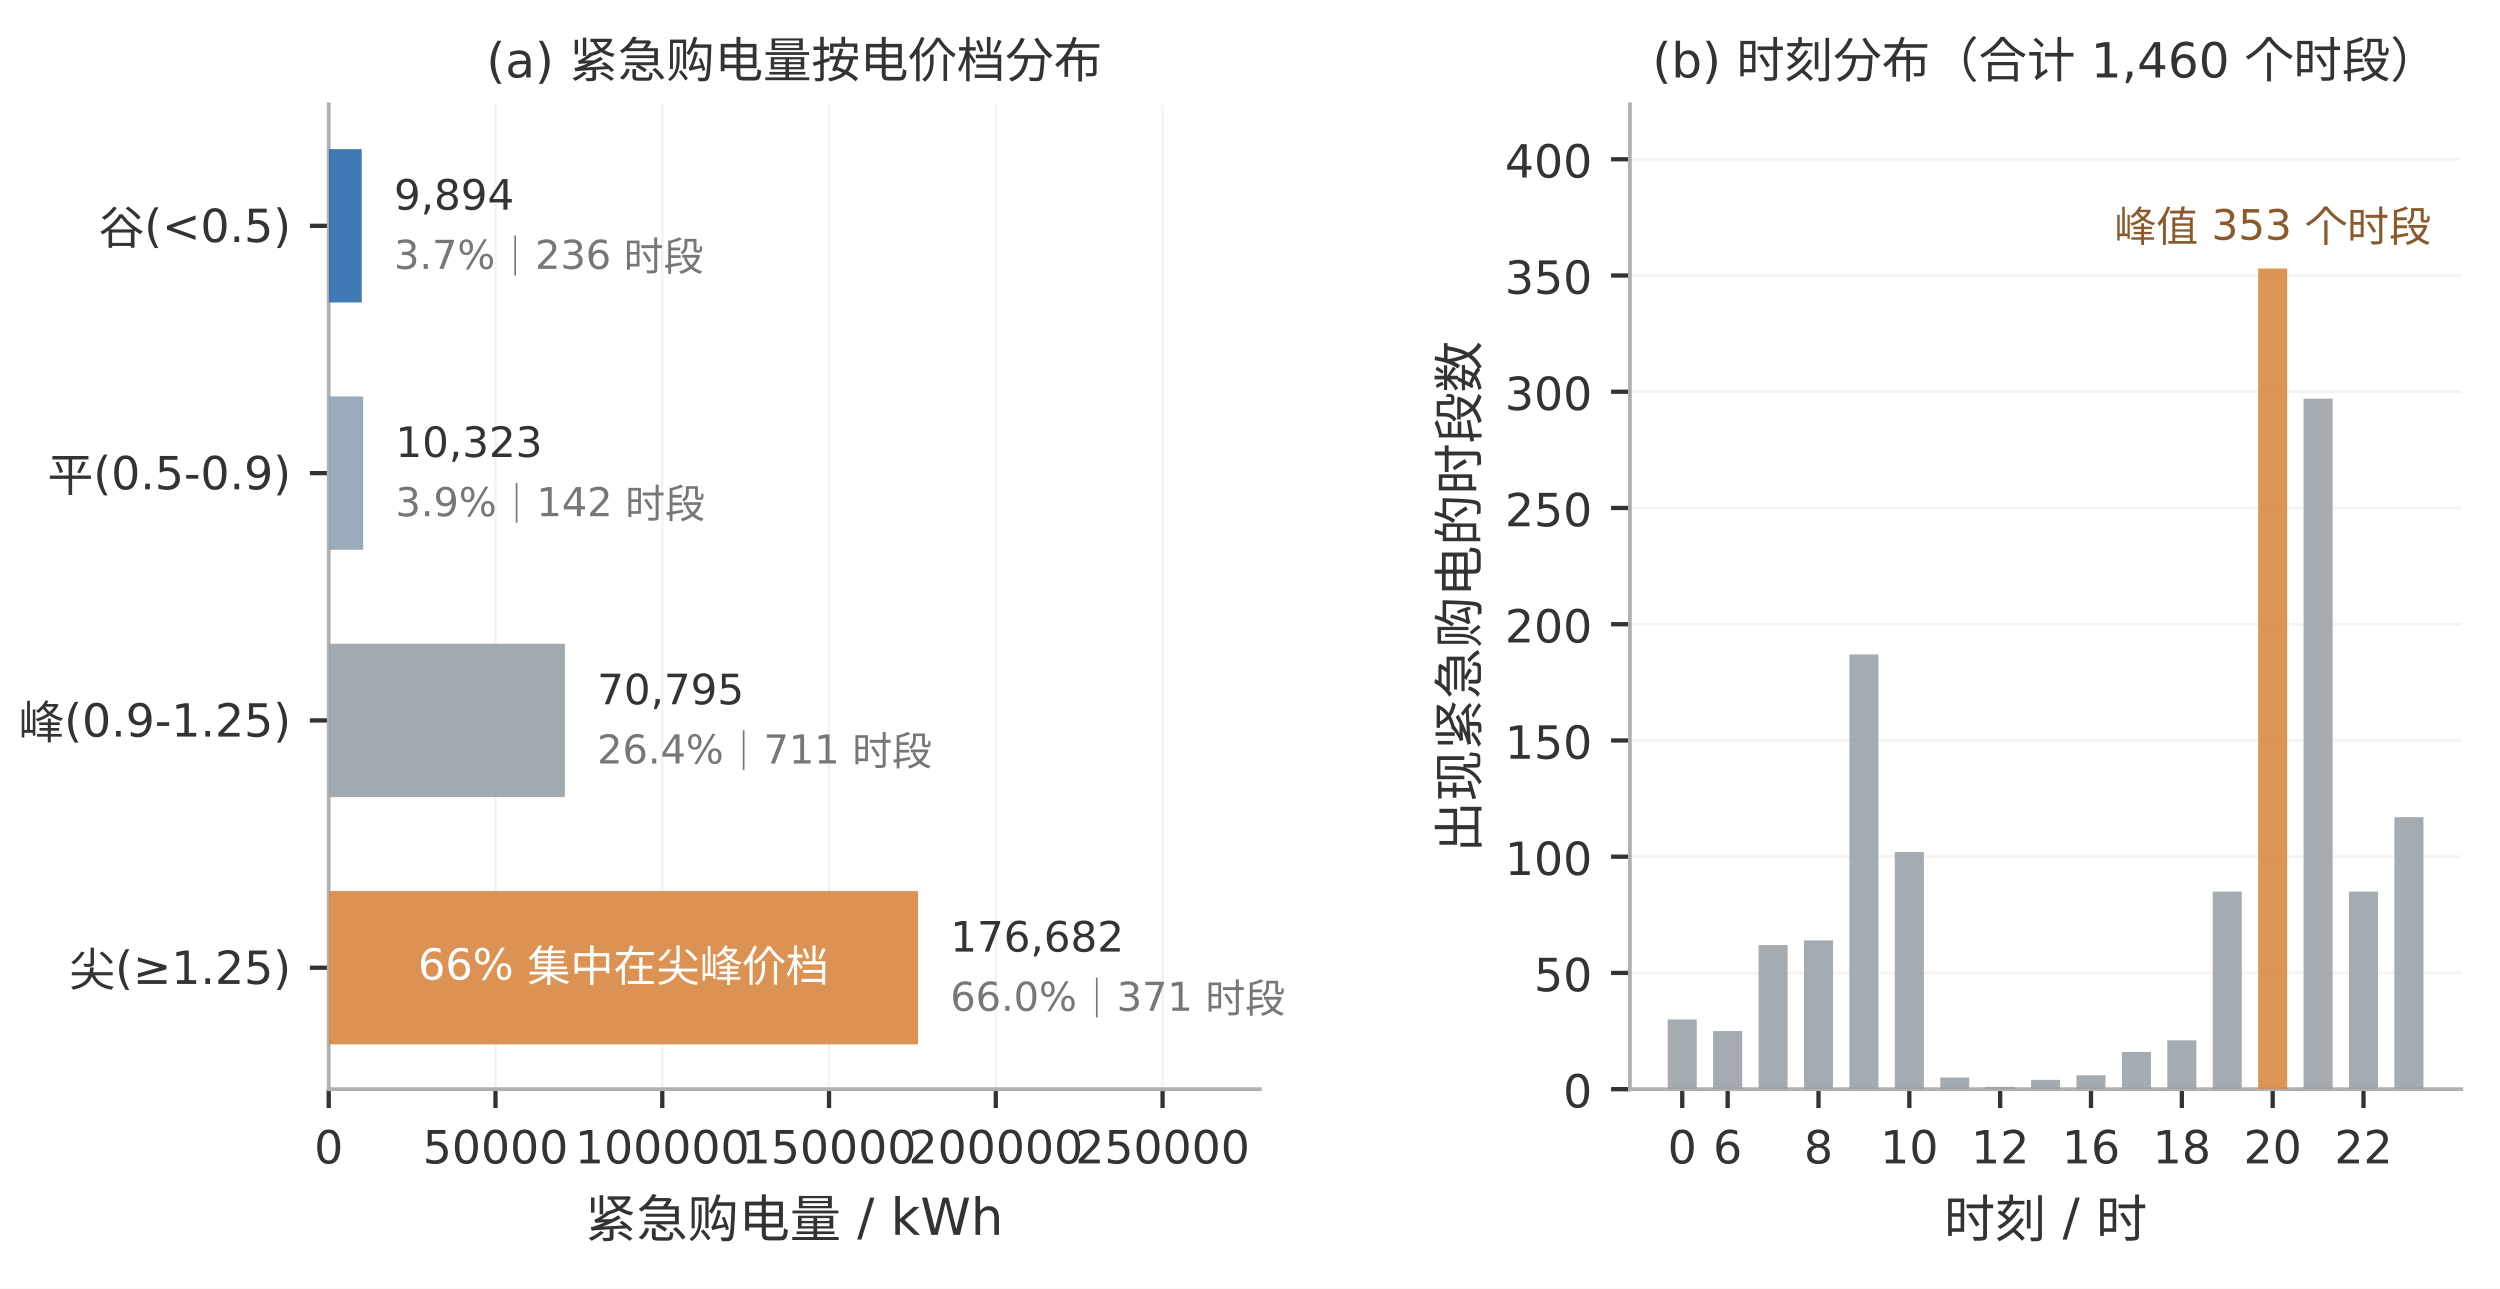
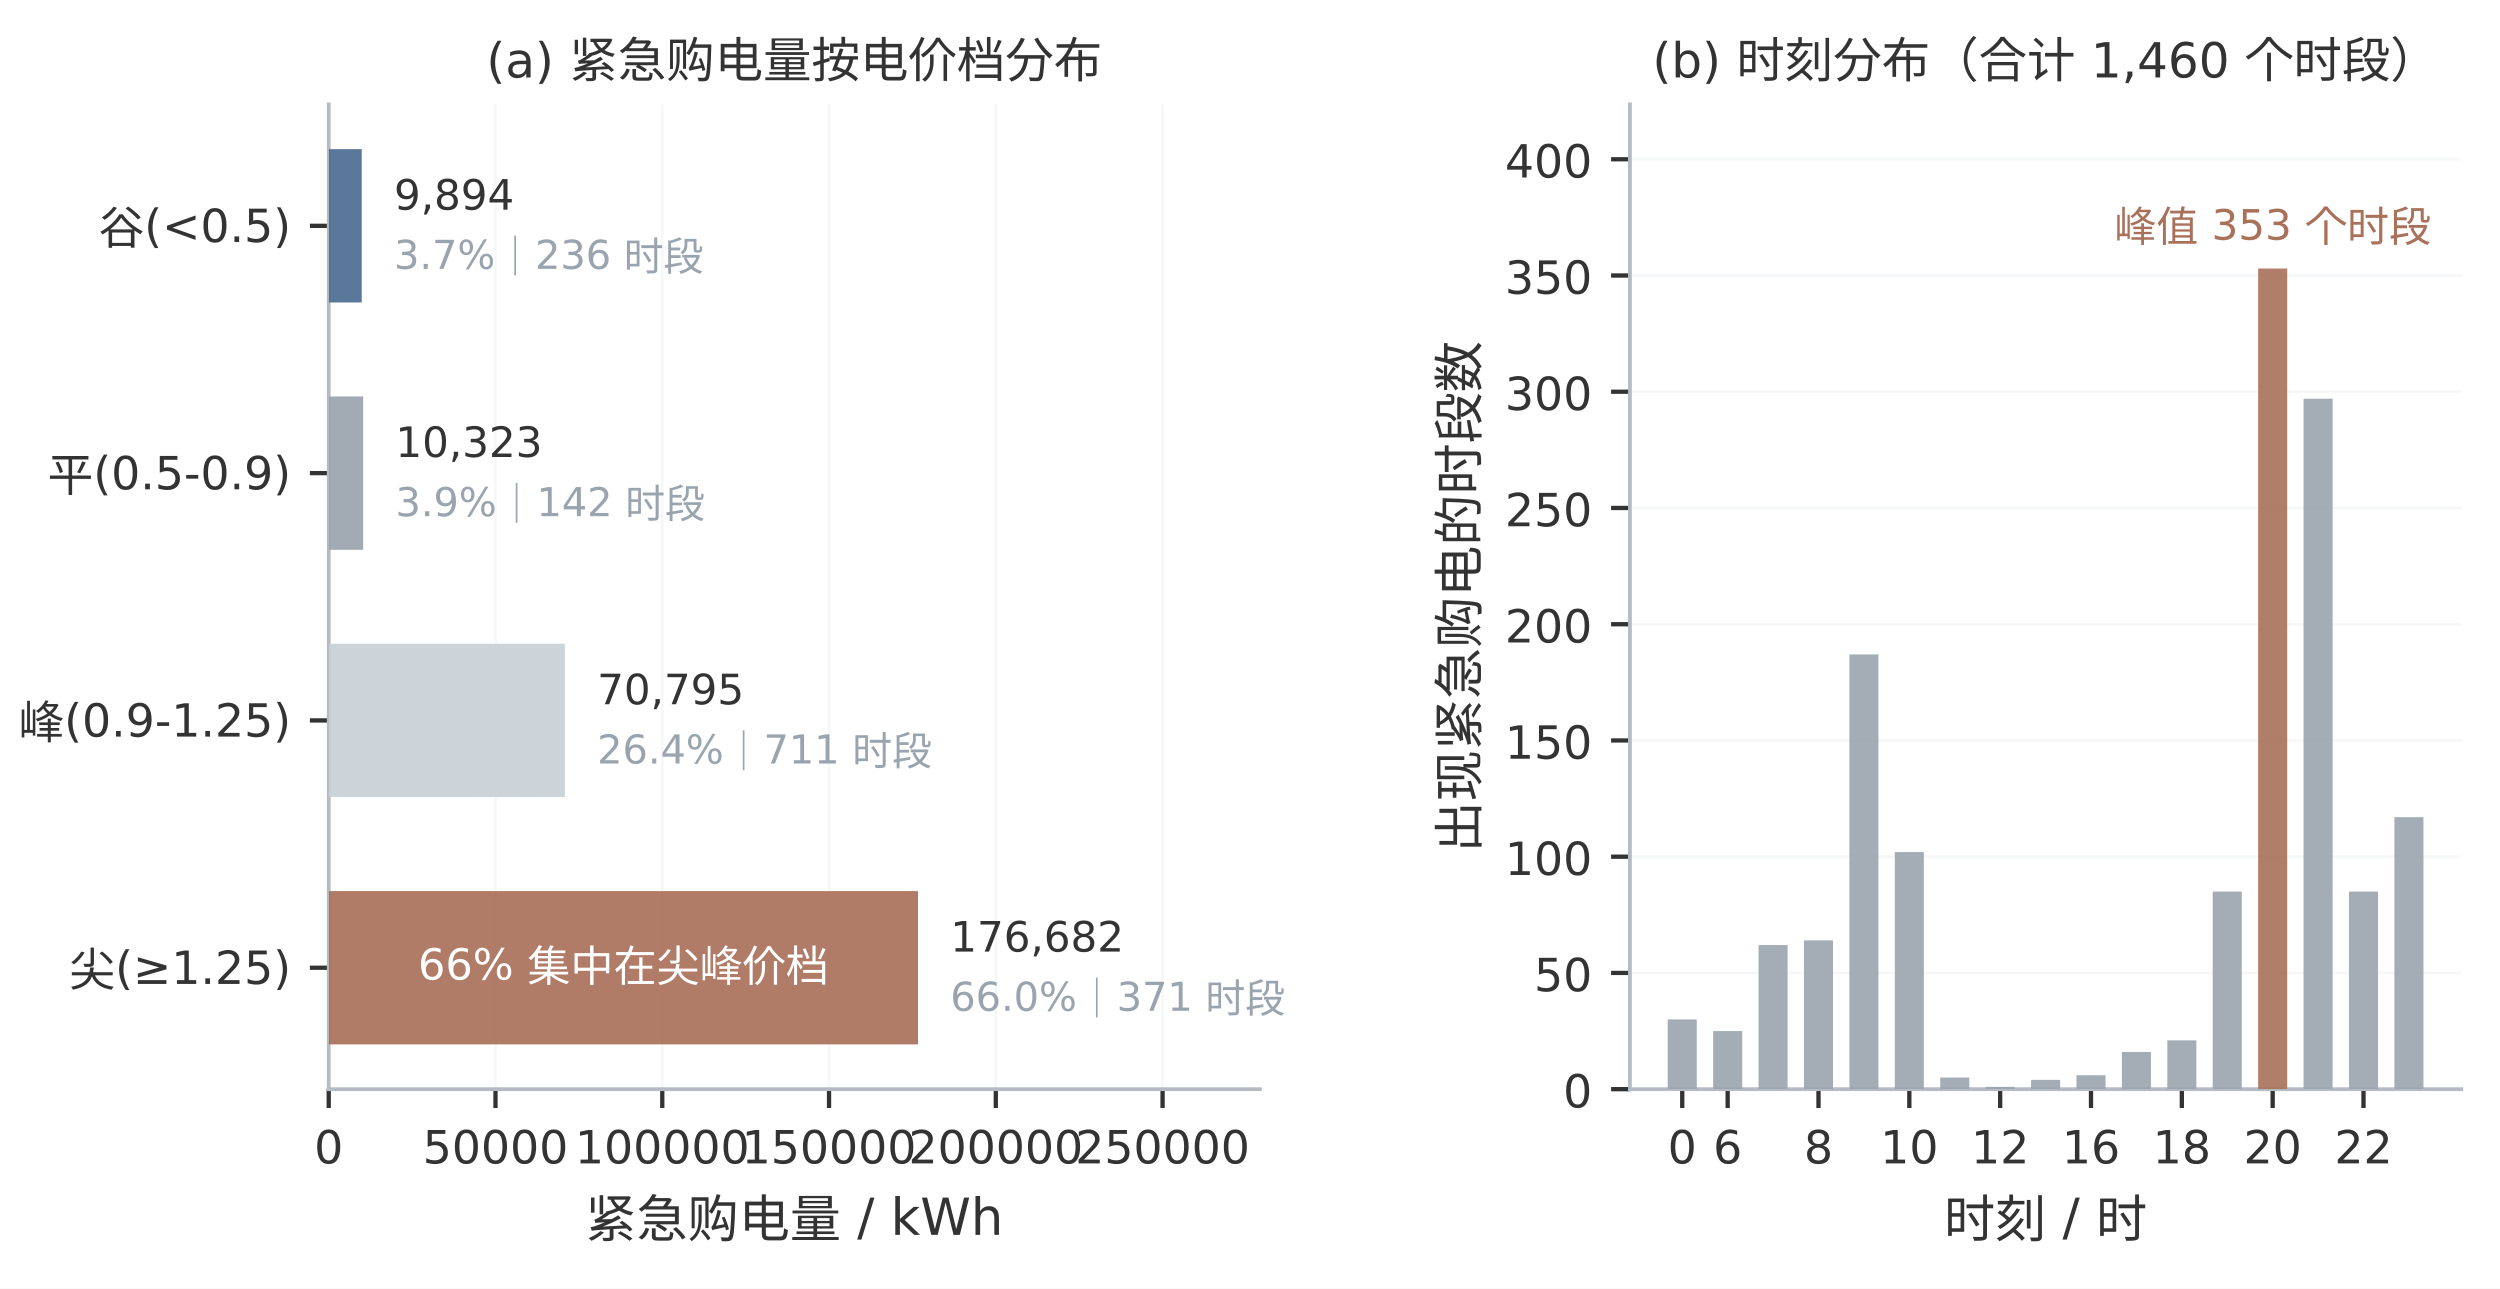
<svg xmlns="http://www.w3.org/2000/svg" xmlns:xlink="http://www.w3.org/1999/xlink" width="464.452pt" height="239.41pt" viewBox="0 0 464.452 239.41" version="1.1">
  <defs>
    <style type="text/css">*{stroke-linejoin: round; stroke-linecap: butt}</style>
  </defs>
  <g id="figure_1">
    <g id="patch_1">
      <path d="M 0 239.41  L 464.452 239.41  L 464.452 0  L 0 0  z " style="fill: #ffffff" />
    </g>
    <g id="axes_1">
      <g id="patch_2">
        <path d="M 61.072 202.346  L 234.05 202.346  L 234.05 19.394  L 61.072 19.394  z " style="fill: #ffffff" />
      </g>
      <g id="matplotlib.axis_1">
        <g id="xtick_1">
          <g id="line2d_1">
-             <path d="M 61.072 202.346  L 61.072 19.394  " clip-path="url(#pcec50c4838)" style="fill: none; stroke: #dddddd; stroke-opacity: 0.35; stroke-width: 0.5; stroke-linecap: square" />
+             <path d="M 61.072 202.346  L 61.072 19.394  " clip-path="url(#pf4b286da2b)" style="fill: none; stroke: #dfe3e7; stroke-opacity: 0.3; stroke-width: 0.5; stroke-linecap: square" />
          </g>
          <g id="line2d_2">
            <defs>
-               <path id="m6866ac6865" d="M 0 0  L 0 3.5  " style="stroke: #333333; stroke-width: 0.8" />
+               <path id="mc4c8a63654" d="M 0 0  L 0 3.5  " style="stroke: #333333; stroke-width: 0.8" />
            </defs>
            <g>
-               <use xlink:href="#m6866ac6865" x="61.072" y="202.346" style="fill: #333333; stroke: #333333; stroke-width: 0.8" />
+               <use xlink:href="#mc4c8a63654" x="61.072" y="202.346" style="fill: #333333; stroke: #333333; stroke-width: 0.8" />
            </g>
          </g>
          <g id="text_1">
            <text style="font-size: 8.5px; font-family: 'Microsoft YaHei', 'DejaVu Sans', sans-serif; text-anchor: middle; fill: #333333" x="61.072" y="216.141" transform="rotate(-0 61.07219 216.1411)">0</text>
          </g>
        </g>
        <g id="xtick_2">
          <g id="line2d_3">
-             <path d="M 92.054 202.346  L 92.054 19.394  " clip-path="url(#pcec50c4838)" style="fill: none; stroke: #dddddd; stroke-opacity: 0.35; stroke-width: 0.5; stroke-linecap: square" />
+             <path d="M 92.054 202.346  L 92.054 19.394  " clip-path="url(#pf4b286da2b)" style="fill: none; stroke: #dfe3e7; stroke-opacity: 0.3; stroke-width: 0.5; stroke-linecap: square" />
          </g>
          <g id="line2d_4">
            <g>
-               <use xlink:href="#m6866ac6865" x="92.054" y="202.346" style="fill: #333333; stroke: #333333; stroke-width: 0.8" />
+               <use xlink:href="#mc4c8a63654" x="92.054" y="202.346" style="fill: #333333; stroke: #333333; stroke-width: 0.8" />
            </g>
          </g>
          <g id="text_2">
            <text style="font-size: 8.5px; font-family: 'Microsoft YaHei', 'DejaVu Sans', sans-serif; text-anchor: middle; fill: #333333" x="92.054" y="216.141" transform="rotate(-0 92.0543 216.1411)">50000</text>
          </g>
        </g>
        <g id="xtick_3">
          <g id="line2d_5">
-             <path d="M 123.036 202.346  L 123.036 19.394  " clip-path="url(#pcec50c4838)" style="fill: none; stroke: #dddddd; stroke-opacity: 0.35; stroke-width: 0.5; stroke-linecap: square" />
+             <path d="M 123.036 202.346  L 123.036 19.394  " clip-path="url(#pf4b286da2b)" style="fill: none; stroke: #dfe3e7; stroke-opacity: 0.3; stroke-width: 0.5; stroke-linecap: square" />
          </g>
          <g id="line2d_6">
            <g>
-               <use xlink:href="#m6866ac6865" x="123.036" y="202.346" style="fill: #333333; stroke: #333333; stroke-width: 0.8" />
+               <use xlink:href="#mc4c8a63654" x="123.036" y="202.346" style="fill: #333333; stroke: #333333; stroke-width: 0.8" />
            </g>
          </g>
          <g id="text_3">
            <text style="font-size: 8.5px; font-family: 'Microsoft YaHei', 'DejaVu Sans', sans-serif; text-anchor: middle; fill: #333333" x="123.036" y="216.141" transform="rotate(-0 123.0364 216.1411)">100000</text>
          </g>
        </g>
        <g id="xtick_4">
          <g id="line2d_7">
-             <path d="M 154.019 202.346  L 154.019 19.394  " clip-path="url(#pcec50c4838)" style="fill: none; stroke: #dddddd; stroke-opacity: 0.35; stroke-width: 0.5; stroke-linecap: square" />
+             <path d="M 154.019 202.346  L 154.019 19.394  " clip-path="url(#pf4b286da2b)" style="fill: none; stroke: #dfe3e7; stroke-opacity: 0.3; stroke-width: 0.5; stroke-linecap: square" />
          </g>
          <g id="line2d_8">
            <g>
-               <use xlink:href="#m6866ac6865" x="154.019" y="202.346" style="fill: #333333; stroke: #333333; stroke-width: 0.8" />
+               <use xlink:href="#mc4c8a63654" x="154.019" y="202.346" style="fill: #333333; stroke: #333333; stroke-width: 0.8" />
            </g>
          </g>
          <g id="text_4">
            <text style="font-size: 8.5px; font-family: 'Microsoft YaHei', 'DejaVu Sans', sans-serif; text-anchor: middle; fill: #333333" x="154.019" y="216.141" transform="rotate(-0 154.0185 216.1411)">150000</text>
          </g>
        </g>
        <g id="xtick_5">
          <g id="line2d_9">
-             <path d="M 185.001 202.346  L 185.001 19.394  " clip-path="url(#pcec50c4838)" style="fill: none; stroke: #dddddd; stroke-opacity: 0.35; stroke-width: 0.5; stroke-linecap: square" />
+             <path d="M 185.001 202.346  L 185.001 19.394  " clip-path="url(#pf4b286da2b)" style="fill: none; stroke: #dfe3e7; stroke-opacity: 0.3; stroke-width: 0.5; stroke-linecap: square" />
          </g>
          <g id="line2d_10">
            <g>
-               <use xlink:href="#m6866ac6865" x="185.001" y="202.346" style="fill: #333333; stroke: #333333; stroke-width: 0.8" />
+               <use xlink:href="#mc4c8a63654" x="185.001" y="202.346" style="fill: #333333; stroke: #333333; stroke-width: 0.8" />
            </g>
          </g>
          <g id="text_5">
            <text style="font-size: 8.5px; font-family: 'Microsoft YaHei', 'DejaVu Sans', sans-serif; text-anchor: middle; fill: #333333" x="185.001" y="216.141" transform="rotate(-0 185.0006 216.1411)">200000</text>
          </g>
        </g>
        <g id="xtick_6">
          <g id="line2d_11">
-             <path d="M 215.983 202.346  L 215.983 19.394  " clip-path="url(#pcec50c4838)" style="fill: none; stroke: #dddddd; stroke-opacity: 0.35; stroke-width: 0.5; stroke-linecap: square" />
+             <path d="M 215.983 202.346  L 215.983 19.394  " clip-path="url(#pf4b286da2b)" style="fill: none; stroke: #dfe3e7; stroke-opacity: 0.3; stroke-width: 0.5; stroke-linecap: square" />
          </g>
          <g id="line2d_12">
            <g>
-               <use xlink:href="#m6866ac6865" x="215.983" y="202.346" style="fill: #333333; stroke: #333333; stroke-width: 0.8" />
+               <use xlink:href="#mc4c8a63654" x="215.983" y="202.346" style="fill: #333333; stroke: #333333; stroke-width: 0.8" />
            </g>
          </g>
          <g id="text_6">
            <text style="font-size: 8.5px; font-family: 'Microsoft YaHei', 'DejaVu Sans', sans-serif; text-anchor: middle; fill: #333333" x="215.983" y="216.141" transform="rotate(-0 215.9827 216.1411)">250000</text>
          </g>
        </g>
        <g id="text_7">
          <text style="font-size: 9.5px; font-family: 'Microsoft YaHei', 'DejaVu Sans', sans-serif; text-anchor: middle; fill: #333333" x="147.561" y="229.848" transform="rotate(-0 147.5609 229.8482)">紧急购电量 / kWh</text>
        </g>
      </g>
      <g id="matplotlib.axis_2">
        <g id="ytick_1">
          <g id="line2d_13">
            <defs>
-               <path id="m91e80006e8" d="M 0 0  L -3.5 0  " style="stroke: #333333; stroke-width: 0.8" />
+               <path id="m3e8cd38221" d="M 0 0  L -3.5 0  " style="stroke: #333333; stroke-width: 0.8" />
            </defs>
            <g>
-               <use xlink:href="#m91e80006e8" x="61.072" y="41.953" style="fill: #333333; stroke: #333333; stroke-width: 0.8" />
+               <use xlink:href="#m3e8cd38221" x="61.072" y="41.953" style="fill: #333333; stroke: #333333; stroke-width: 0.8" />
            </g>
          </g>
          <g id="text_8">
            <text style="font-size: 8.5px; font-family: 'Microsoft YaHei', 'DejaVu Sans', sans-serif; text-anchor: end; fill: #333333" x="54.072" y="45.351" transform="rotate(-0 54.07219 45.35059)">谷(&lt;0.5)</text>
          </g>
        </g>
        <g id="ytick_2">
          <g id="line2d_14">
            <g>
-               <use xlink:href="#m91e80006e8" x="61.072" y="87.898" style="fill: #333333; stroke: #333333; stroke-width: 0.8" />
+               <use xlink:href="#m3e8cd38221" x="61.072" y="87.898" style="fill: #333333; stroke: #333333; stroke-width: 0.8" />
            </g>
          </g>
          <g id="text_9">
            <text style="font-size: 8.5px; font-family: 'Microsoft YaHei', 'DejaVu Sans', sans-serif; text-anchor: end; fill: #333333" x="54.072" y="91.295" transform="rotate(-0 54.07219 91.29534)">平(0.5-0.9)</text>
          </g>
        </g>
        <g id="ytick_3">
          <g id="line2d_15">
            <g>
-               <use xlink:href="#m91e80006e8" x="61.072" y="133.843" style="fill: #333333; stroke: #333333; stroke-width: 0.8" />
+               <use xlink:href="#m3e8cd38221" x="61.072" y="133.843" style="fill: #333333; stroke: #333333; stroke-width: 0.8" />
            </g>
          </g>
          <g id="text_10">
            <text style="font-size: 8.5px; font-family: 'Microsoft YaHei', 'DejaVu Sans', sans-serif; text-anchor: end; fill: #333333" x="54.072" y="137.24" transform="rotate(-0 54.07219 137.2401)">峰(0.9-1.25)</text>
          </g>
        </g>
        <g id="ytick_4">
          <g id="line2d_16">
            <g>
-               <use xlink:href="#m91e80006e8" x="61.072" y="179.788" style="fill: #333333; stroke: #333333; stroke-width: 0.8" />
+               <use xlink:href="#m3e8cd38221" x="61.072" y="179.788" style="fill: #333333; stroke: #333333; stroke-width: 0.8" />
            </g>
          </g>
          <g id="text_11">
            <text style="font-size: 8.5px; font-family: 'Microsoft YaHei', 'DejaVu Sans', sans-serif; text-anchor: end; fill: #333333" x="54.072" y="183.185" transform="rotate(-0 54.07219 183.1848)">尖(≥1.25)</text>
          </g>
        </g>
      </g>
      <g id="patch_3">
-         <path d="M 61.072 202.346  L 61.072 19.394  " style="fill: none; stroke: #b0b0b0; stroke-width: 0.7; stroke-linejoin: miter; stroke-linecap: square" />
+         <path d="M 61.072 202.346  L 61.072 19.394  " style="fill: none; stroke: #b4bbc2; stroke-width: 0.7; stroke-linejoin: miter; stroke-linecap: square" />
      </g>
      <g id="patch_4">
-         <path d="M 61.072 202.346  L 234.05 202.346  " style="fill: none; stroke: #b0b0b0; stroke-width: 0.7; stroke-linejoin: miter; stroke-linecap: square" />
+         <path d="M 61.072 202.346  L 234.05 202.346  " style="fill: none; stroke: #b4bbc2; stroke-width: 0.7; stroke-linejoin: miter; stroke-linecap: square" />
      </g>
      <g id="patch_5">
-         <path d="M 61.072 27.71  L 67.203 27.71  L 67.203 56.196  L 61.072 56.196  z " clip-path="url(#pcec50c4838)" style="fill: #2f6fb0; opacity: 0.92" />
+         <path d="M 61.072 27.71  L 67.203 27.71  L 67.203 56.196  L 61.072 56.196  z " clip-path="url(#pf4b286da2b)" style="fill: #4c6e91; opacity: 0.92" />
      </g>
      <g id="patch_6">
-         <path d="M 61.072 73.655  L 67.469 73.655  L 67.469 102.141  L 61.072 102.141  z " clip-path="url(#pcec50c4838)" style="fill: #91a5b5; opacity: 0.92" />
+         <path d="M 61.072 73.655  L 67.469 73.655  L 67.469 102.141  L 61.072 102.141  z " clip-path="url(#pf4b286da2b)" style="fill: #9aa4ae; opacity: 0.92" />
      </g>
      <g id="patch_7">
-         <path d="M 61.072 119.6  L 104.94 119.6  L 104.94 148.086  L 61.072 148.086  z " clip-path="url(#pcec50c4838)" style="fill: #9aa3a8; opacity: 0.92" />
+         <path d="M 61.072 119.6  L 104.94 119.6  L 104.94 148.086  L 61.072 148.086  z " clip-path="url(#pf4b286da2b)" style="fill: #c9d0d6; opacity: 0.92" />
      </g>
      <g id="patch_8">
-         <path d="M 61.072 165.545  L 170.552 165.545  L 170.552 194.03  L 61.072 194.03  z " clip-path="url(#pcec50c4838)" style="fill: #d98943; opacity: 0.92" />
+         <path d="M 61.072 165.545  L 170.552 165.545  L 170.552 194.03  L 61.072 194.03  z " clip-path="url(#pf4b286da2b)" style="fill: #a9705a; opacity: 0.92" />
      </g>
      <g id="text_12">
        <text style="font-size: 9px; font-family: 'Microsoft YaHei', 'DejaVu Sans', sans-serif; text-anchor: middle; fill: #333333" x="147.561" y="14.394" transform="rotate(-0 147.5609 14.39438)">(a) 紧急购电量按电价档分布</text>
      </g>
      <g id="text_13">
        <text style="font-size: 7.8px; font-family: 'Microsoft YaHei', 'DejaVu Sans', sans-serif; text-anchor: start; fill: #333333" x="73.203" y="38.953" transform="rotate(-0 73.20292 38.95325)">9,894</text>
      </g>
      <g id="text_14">
-         <text style="font-size: 7.4px; font-family: 'Microsoft YaHei', 'DejaVu Sans', sans-serif; text-anchor: start; fill: #777777" x="73.203" y="49.953" transform="rotate(-0 73.20292 49.95325)">3.7%｜236 时段</text>
+         <text style="font-size: 7.4px; font-family: 'Microsoft YaHei', 'DejaVu Sans', sans-serif; text-anchor: start; fill: #9aa4ae" x="73.203" y="49.953" transform="rotate(-0 73.20292 49.95325)">3.7%｜236 时段</text>
      </g>
      <g id="text_15">
        <text style="font-size: 7.8px; font-family: 'Microsoft YaHei', 'DejaVu Sans', sans-serif; text-anchor: start; fill: #333333" x="73.469" y="84.898" transform="rotate(-0 73.46877 84.898)">10,323</text>
      </g>
      <g id="text_16">
-         <text style="font-size: 7.4px; font-family: 'Microsoft YaHei', 'DejaVu Sans', sans-serif; text-anchor: start; fill: #777777" x="73.469" y="95.898" transform="rotate(-0 73.46877 95.898)">3.9%｜142 时段</text>
+         <text style="font-size: 7.4px; font-family: 'Microsoft YaHei', 'DejaVu Sans', sans-serif; text-anchor: start; fill: #9aa4ae" x="73.469" y="95.898" transform="rotate(-0 73.46877 95.898)">3.9%｜142 时段</text>
      </g>
      <g id="text_17">
        <text style="font-size: 7.8px; font-family: 'Microsoft YaHei', 'DejaVu Sans', sans-serif; text-anchor: start; fill: #333333" x="110.94" y="130.843" transform="rotate(-0 110.9395 130.8428)">70,795</text>
      </g>
      <g id="text_18">
-         <text style="font-size: 7.4px; font-family: 'Microsoft YaHei', 'DejaVu Sans', sans-serif; text-anchor: start; fill: #777777" x="110.94" y="141.843" transform="rotate(-0 110.9395 141.8428)">26.4%｜711 时段</text>
+         <text style="font-size: 7.4px; font-family: 'Microsoft YaHei', 'DejaVu Sans', sans-serif; text-anchor: start; fill: #9aa4ae" x="110.94" y="141.843" transform="rotate(-0 110.9395 141.8428)">26.4%｜711 时段</text>
      </g>
      <g id="text_19">
        <text style="font-size: 7.8px; font-family: 'Microsoft YaHei', 'DejaVu Sans', sans-serif; text-anchor: start; fill: #333333" x="176.552" y="176.788" transform="rotate(-0 176.5515 176.7875)">176,682</text>
      </g>
      <g id="text_20">
-         <text style="font-size: 7.4px; font-family: 'Microsoft YaHei', 'DejaVu Sans', sans-serif; text-anchor: start; fill: #777777" x="176.552" y="187.788" transform="rotate(-0 176.5515 187.7875)">66.0%｜371 时段</text>
+         <text style="font-size: 7.4px; font-family: 'Microsoft YaHei', 'DejaVu Sans', sans-serif; text-anchor: start; fill: #9aa4ae" x="176.552" y="187.788" transform="rotate(-0 176.5515 187.7875)">66.0%｜371 时段</text>
      </g>
      <g id="text_21">
        <text style="font-size: 8px; font-family: 'Microsoft YaHei', 'DejaVu Sans', sans-serif; text-anchor: middle; fill: #ffffff" x="115.812" y="181.991" transform="rotate(-0 115.8119 181.9906)">66% 集中在尖峰价档</text>
      </g>
    </g>
    <g id="axes_2">
      <g id="patch_9">
        <path d="M 302.808 202.346  L 457.252 202.346  L 457.252 19.394  L 302.808 19.394  z " style="fill: #ffffff" />
      </g>
      <g id="matplotlib.axis_3">
        <g id="xtick_7">
          <g id="line2d_17">
            <g>
-               <use xlink:href="#m6866ac6865" x="312.528" y="202.346" style="fill: #333333; stroke: #333333; stroke-width: 0.8" />
+               <use xlink:href="#mc4c8a63654" x="312.528" y="202.346" style="fill: #333333; stroke: #333333; stroke-width: 0.8" />
            </g>
          </g>
          <g id="text_22">
            <text style="font-size: 8.5px; font-family: 'Microsoft YaHei', 'DejaVu Sans', sans-serif; text-anchor: middle; fill: #333333" x="312.528" y="216.141" transform="rotate(-0 312.5283 216.1411)">0</text>
          </g>
        </g>
        <g id="xtick_8">
          <g id="line2d_18">
            <g>
-               <use xlink:href="#m6866ac6865" x="320.966" y="202.346" style="fill: #333333; stroke: #333333; stroke-width: 0.8" />
+               <use xlink:href="#mc4c8a63654" x="320.966" y="202.346" style="fill: #333333; stroke: #333333; stroke-width: 0.8" />
            </g>
          </g>
          <g id="text_23">
            <text style="font-size: 8.5px; font-family: 'Microsoft YaHei', 'DejaVu Sans', sans-serif; text-anchor: middle; fill: #333333" x="320.966" y="216.141" transform="rotate(-0 320.9661 216.1411)">6</text>
          </g>
        </g>
        <g id="xtick_9">
          <g id="line2d_19">
            <g>
-               <use xlink:href="#m6866ac6865" x="337.842" y="202.346" style="fill: #333333; stroke: #333333; stroke-width: 0.8" />
+               <use xlink:href="#mc4c8a63654" x="337.842" y="202.346" style="fill: #333333; stroke: #333333; stroke-width: 0.8" />
            </g>
          </g>
          <g id="text_24">
            <text style="font-size: 8.5px; font-family: 'Microsoft YaHei', 'DejaVu Sans', sans-serif; text-anchor: middle; fill: #333333" x="337.842" y="216.141" transform="rotate(-0 337.8415 216.1411)">8</text>
          </g>
        </g>
        <g id="xtick_10">
          <g id="line2d_20">
            <g>
-               <use xlink:href="#m6866ac6865" x="354.717" y="202.346" style="fill: #333333; stroke: #333333; stroke-width: 0.8" />
+               <use xlink:href="#mc4c8a63654" x="354.717" y="202.346" style="fill: #333333; stroke: #333333; stroke-width: 0.8" />
            </g>
          </g>
          <g id="text_25">
            <text style="font-size: 8.5px; font-family: 'Microsoft YaHei', 'DejaVu Sans', sans-serif; text-anchor: middle; fill: #333333" x="354.717" y="216.141" transform="rotate(-0 354.717 216.1411)">10</text>
          </g>
        </g>
        <g id="xtick_11">
          <g id="line2d_21">
            <g>
-               <use xlink:href="#m6866ac6865" x="371.592" y="202.346" style="fill: #333333; stroke: #333333; stroke-width: 0.8" />
+               <use xlink:href="#mc4c8a63654" x="371.592" y="202.346" style="fill: #333333; stroke: #333333; stroke-width: 0.8" />
            </g>
          </g>
          <g id="text_26">
            <text style="font-size: 8.5px; font-family: 'Microsoft YaHei', 'DejaVu Sans', sans-serif; text-anchor: middle; fill: #333333" x="371.592" y="216.141" transform="rotate(-0 371.5924 216.1411)">12</text>
          </g>
        </g>
        <g id="xtick_12">
          <g id="line2d_22">
            <g>
-               <use xlink:href="#m6866ac6865" x="388.468" y="202.346" style="fill: #333333; stroke: #333333; stroke-width: 0.8" />
+               <use xlink:href="#mc4c8a63654" x="388.468" y="202.346" style="fill: #333333; stroke: #333333; stroke-width: 0.8" />
            </g>
          </g>
          <g id="text_27">
            <text style="font-size: 8.5px; font-family: 'Microsoft YaHei', 'DejaVu Sans', sans-serif; text-anchor: middle; fill: #333333" x="388.468" y="216.141" transform="rotate(-0 388.4679 216.1411)">16</text>
          </g>
        </g>
        <g id="xtick_13">
          <g id="line2d_23">
            <g>
-               <use xlink:href="#m6866ac6865" x="405.343" y="202.346" style="fill: #333333; stroke: #333333; stroke-width: 0.8" />
+               <use xlink:href="#mc4c8a63654" x="405.343" y="202.346" style="fill: #333333; stroke: #333333; stroke-width: 0.8" />
            </g>
          </g>
          <g id="text_28">
            <text style="font-size: 8.5px; font-family: 'Microsoft YaHei', 'DejaVu Sans', sans-serif; text-anchor: middle; fill: #333333" x="405.343" y="216.141" transform="rotate(-0 405.3433 216.1411)">18</text>
          </g>
        </g>
        <g id="xtick_14">
          <g id="line2d_24">
            <g>
-               <use xlink:href="#m6866ac6865" x="422.219" y="202.346" style="fill: #333333; stroke: #333333; stroke-width: 0.8" />
+               <use xlink:href="#mc4c8a63654" x="422.219" y="202.346" style="fill: #333333; stroke: #333333; stroke-width: 0.8" />
            </g>
          </g>
          <g id="text_29">
            <text style="font-size: 8.5px; font-family: 'Microsoft YaHei', 'DejaVu Sans', sans-serif; text-anchor: middle; fill: #333333" x="422.219" y="216.141" transform="rotate(-0 422.2188 216.1411)">20</text>
          </g>
        </g>
        <g id="xtick_15">
          <g id="line2d_25">
            <g>
-               <use xlink:href="#m6866ac6865" x="439.094" y="202.346" style="fill: #333333; stroke: #333333; stroke-width: 0.8" />
+               <use xlink:href="#mc4c8a63654" x="439.094" y="202.346" style="fill: #333333; stroke: #333333; stroke-width: 0.8" />
            </g>
          </g>
          <g id="text_30">
            <text style="font-size: 8.5px; font-family: 'Microsoft YaHei', 'DejaVu Sans', sans-serif; text-anchor: middle; fill: #333333" x="439.094" y="216.141" transform="rotate(-0 439.0942 216.1411)">22</text>
          </g>
        </g>
        <g id="text_31">
          <text style="font-size: 9.5px; font-family: 'Microsoft YaHei', 'DejaVu Sans', sans-serif; text-anchor: middle; fill: #333333" x="380.03" y="229.848" transform="rotate(-0 380.0301 229.8482)">时刻 / 时</text>
        </g>
      </g>
      <g id="matplotlib.axis_4">
        <g id="ytick_5">
          <g id="line2d_26">
-             <path d="M 302.808 202.346  L 457.252 202.346  " clip-path="url(#pc85ebde593)" style="fill: none; stroke: #dddddd; stroke-opacity: 0.35; stroke-width: 0.5; stroke-linecap: square" />
+             <path d="M 302.808 202.346  L 457.252 202.346  " clip-path="url(#p0a19b23d39)" style="fill: none; stroke: #dfe3e7; stroke-opacity: 0.3; stroke-width: 0.5; stroke-linecap: square" />
          </g>
          <g id="line2d_27">
            <g>
-               <use xlink:href="#m91e80006e8" x="302.808" y="202.346" style="fill: #333333; stroke: #333333; stroke-width: 0.8" />
+               <use xlink:href="#m3e8cd38221" x="302.808" y="202.346" style="fill: #333333; stroke: #333333; stroke-width: 0.8" />
            </g>
          </g>
          <g id="text_32">
            <text style="font-size: 8.5px; font-family: 'Microsoft YaHei', 'DejaVu Sans', sans-serif; text-anchor: end; fill: #333333" x="295.808" y="205.744" transform="rotate(-0 295.8081 205.7437)">0</text>
          </g>
        </g>
        <g id="ytick_6">
          <g id="line2d_28">
-             <path d="M 302.808 180.751  L 457.252 180.751  " clip-path="url(#pc85ebde593)" style="fill: none; stroke: #dddddd; stroke-opacity: 0.35; stroke-width: 0.5; stroke-linecap: square" />
+             <path d="M 302.808 180.751  L 457.252 180.751  " clip-path="url(#p0a19b23d39)" style="fill: none; stroke: #dfe3e7; stroke-opacity: 0.3; stroke-width: 0.5; stroke-linecap: square" />
          </g>
          <g id="line2d_29">
            <g>
-               <use xlink:href="#m91e80006e8" x="302.808" y="180.751" style="fill: #333333; stroke: #333333; stroke-width: 0.8" />
+               <use xlink:href="#m3e8cd38221" x="302.808" y="180.751" style="fill: #333333; stroke: #333333; stroke-width: 0.8" />
            </g>
          </g>
          <g id="text_33">
            <text style="font-size: 8.5px; font-family: 'Microsoft YaHei', 'DejaVu Sans', sans-serif; text-anchor: end; fill: #333333" x="295.808" y="184.149" transform="rotate(-0 295.8081 184.1488)">50</text>
          </g>
        </g>
        <g id="ytick_7">
          <g id="line2d_30">
-             <path d="M 302.808 159.157  L 457.252 159.157  " clip-path="url(#pc85ebde593)" style="fill: none; stroke: #dddddd; stroke-opacity: 0.35; stroke-width: 0.5; stroke-linecap: square" />
+             <path d="M 302.808 159.157  L 457.252 159.157  " clip-path="url(#p0a19b23d39)" style="fill: none; stroke: #dfe3e7; stroke-opacity: 0.3; stroke-width: 0.5; stroke-linecap: square" />
          </g>
          <g id="line2d_31">
            <g>
-               <use xlink:href="#m91e80006e8" x="302.808" y="159.157" style="fill: #333333; stroke: #333333; stroke-width: 0.8" />
+               <use xlink:href="#m3e8cd38221" x="302.808" y="159.157" style="fill: #333333; stroke: #333333; stroke-width: 0.8" />
            </g>
          </g>
          <g id="text_34">
            <text style="font-size: 8.5px; font-family: 'Microsoft YaHei', 'DejaVu Sans', sans-serif; text-anchor: end; fill: #333333" x="295.808" y="162.554" transform="rotate(-0 295.8081 162.5539)">100</text>
          </g>
        </g>
        <g id="ytick_8">
          <g id="line2d_32">
-             <path d="M 302.808 137.562  L 457.252 137.562  " clip-path="url(#pc85ebde593)" style="fill: none; stroke: #dddddd; stroke-opacity: 0.35; stroke-width: 0.5; stroke-linecap: square" />
+             <path d="M 302.808 137.562  L 457.252 137.562  " clip-path="url(#p0a19b23d39)" style="fill: none; stroke: #dfe3e7; stroke-opacity: 0.3; stroke-width: 0.5; stroke-linecap: square" />
          </g>
          <g id="line2d_33">
            <g>
-               <use xlink:href="#m91e80006e8" x="302.808" y="137.562" style="fill: #333333; stroke: #333333; stroke-width: 0.8" />
+               <use xlink:href="#m3e8cd38221" x="302.808" y="137.562" style="fill: #333333; stroke: #333333; stroke-width: 0.8" />
            </g>
          </g>
          <g id="text_35">
            <text style="font-size: 8.5px; font-family: 'Microsoft YaHei', 'DejaVu Sans', sans-serif; text-anchor: end; fill: #333333" x="295.808" y="140.959" transform="rotate(-0 295.8081 140.959)">150</text>
          </g>
        </g>
        <g id="ytick_9">
          <g id="line2d_34">
-             <path d="M 302.808 115.967  L 457.252 115.967  " clip-path="url(#pc85ebde593)" style="fill: none; stroke: #dddddd; stroke-opacity: 0.35; stroke-width: 0.5; stroke-linecap: square" />
+             <path d="M 302.808 115.967  L 457.252 115.967  " clip-path="url(#p0a19b23d39)" style="fill: none; stroke: #dfe3e7; stroke-opacity: 0.3; stroke-width: 0.5; stroke-linecap: square" />
          </g>
          <g id="line2d_35">
            <g>
-               <use xlink:href="#m91e80006e8" x="302.808" y="115.967" style="fill: #333333; stroke: #333333; stroke-width: 0.8" />
+               <use xlink:href="#m3e8cd38221" x="302.808" y="115.967" style="fill: #333333; stroke: #333333; stroke-width: 0.8" />
            </g>
          </g>
          <g id="text_36">
            <text style="font-size: 8.5px; font-family: 'Microsoft YaHei', 'DejaVu Sans', sans-serif; text-anchor: end; fill: #333333" x="295.808" y="119.364" transform="rotate(-0 295.8081 119.3641)">200</text>
          </g>
        </g>
        <g id="ytick_10">
          <g id="line2d_36">
-             <path d="M 302.808 94.372  L 457.252 94.372  " clip-path="url(#pc85ebde593)" style="fill: none; stroke: #dddddd; stroke-opacity: 0.35; stroke-width: 0.5; stroke-linecap: square" />
+             <path d="M 302.808 94.372  L 457.252 94.372  " clip-path="url(#p0a19b23d39)" style="fill: none; stroke: #dfe3e7; stroke-opacity: 0.3; stroke-width: 0.5; stroke-linecap: square" />
          </g>
          <g id="line2d_37">
            <g>
-               <use xlink:href="#m91e80006e8" x="302.808" y="94.372" style="fill: #333333; stroke: #333333; stroke-width: 0.8" />
+               <use xlink:href="#m3e8cd38221" x="302.808" y="94.372" style="fill: #333333; stroke: #333333; stroke-width: 0.8" />
            </g>
          </g>
          <g id="text_37">
            <text style="font-size: 8.5px; font-family: 'Microsoft YaHei', 'DejaVu Sans', sans-serif; text-anchor: end; fill: #333333" x="295.808" y="97.769" transform="rotate(-0 295.8081 97.76922)">250</text>
          </g>
        </g>
        <g id="ytick_11">
          <g id="line2d_38">
-             <path d="M 302.808 72.777  L 457.252 72.777  " clip-path="url(#pc85ebde593)" style="fill: none; stroke: #dddddd; stroke-opacity: 0.35; stroke-width: 0.5; stroke-linecap: square" />
+             <path d="M 302.808 72.777  L 457.252 72.777  " clip-path="url(#p0a19b23d39)" style="fill: none; stroke: #dfe3e7; stroke-opacity: 0.3; stroke-width: 0.5; stroke-linecap: square" />
          </g>
          <g id="line2d_39">
            <g>
-               <use xlink:href="#m91e80006e8" x="302.808" y="72.777" style="fill: #333333; stroke: #333333; stroke-width: 0.8" />
+               <use xlink:href="#m3e8cd38221" x="302.808" y="72.777" style="fill: #333333; stroke: #333333; stroke-width: 0.8" />
            </g>
          </g>
          <g id="text_38">
            <text style="font-size: 8.5px; font-family: 'Microsoft YaHei', 'DejaVu Sans', sans-serif; text-anchor: end; fill: #333333" x="295.808" y="76.174" transform="rotate(-0 295.8081 76.17431)">300</text>
          </g>
        </g>
        <g id="ytick_12">
          <g id="line2d_40">
-             <path d="M 302.808 51.182  L 457.252 51.182  " clip-path="url(#pc85ebde593)" style="fill: none; stroke: #dddddd; stroke-opacity: 0.35; stroke-width: 0.5; stroke-linecap: square" />
+             <path d="M 302.808 51.182  L 457.252 51.182  " clip-path="url(#p0a19b23d39)" style="fill: none; stroke: #dfe3e7; stroke-opacity: 0.3; stroke-width: 0.5; stroke-linecap: square" />
          </g>
          <g id="line2d_41">
            <g>
-               <use xlink:href="#m91e80006e8" x="302.808" y="51.182" style="fill: #333333; stroke: #333333; stroke-width: 0.8" />
+               <use xlink:href="#m3e8cd38221" x="302.808" y="51.182" style="fill: #333333; stroke: #333333; stroke-width: 0.8" />
            </g>
          </g>
          <g id="text_39">
            <text style="font-size: 8.5px; font-family: 'Microsoft YaHei', 'DejaVu Sans', sans-serif; text-anchor: end; fill: #333333" x="295.808" y="54.579" transform="rotate(-0 295.8081 54.57941)">350</text>
          </g>
        </g>
        <g id="ytick_13">
          <g id="line2d_42">
-             <path d="M 302.808 29.587  L 457.252 29.587  " clip-path="url(#pc85ebde593)" style="fill: none; stroke: #dddddd; stroke-opacity: 0.35; stroke-width: 0.5; stroke-linecap: square" />
+             <path d="M 302.808 29.587  L 457.252 29.587  " clip-path="url(#p0a19b23d39)" style="fill: none; stroke: #dfe3e7; stroke-opacity: 0.3; stroke-width: 0.5; stroke-linecap: square" />
          </g>
          <g id="line2d_43">
            <g>
-               <use xlink:href="#m91e80006e8" x="302.808" y="29.587" style="fill: #333333; stroke: #333333; stroke-width: 0.8" />
+               <use xlink:href="#m3e8cd38221" x="302.808" y="29.587" style="fill: #333333; stroke: #333333; stroke-width: 0.8" />
            </g>
          </g>
          <g id="text_40">
            <text style="font-size: 8.5px; font-family: 'Microsoft YaHei', 'DejaVu Sans', sans-serif; text-anchor: end; fill: #333333" x="295.808" y="32.985" transform="rotate(-0 295.8081 32.98451)">400</text>
          </g>
        </g>
        <g id="text_41">
          <text style="font-size: 9.5px; font-family: 'Microsoft YaHei', 'DejaVu Sans', sans-serif; text-anchor: middle; fill: #333333" x="274.493" y="110.87" transform="rotate(-90 274.4931 110.8704)">出现紧急购电的时段数</text>
        </g>
      </g>
      <g id="patch_10">
-         <path d="M 302.808 202.346  L 302.808 19.394  " style="fill: none; stroke: #b0b0b0; stroke-width: 0.7; stroke-linejoin: miter; stroke-linecap: square" />
+         <path d="M 302.808 202.346  L 302.808 19.394  " style="fill: none; stroke: #b4bbc2; stroke-width: 0.7; stroke-linejoin: miter; stroke-linecap: square" />
      </g>
      <g id="patch_11">
-         <path d="M 302.808 202.346  L 457.252 202.346  " style="fill: none; stroke: #b0b0b0; stroke-width: 0.7; stroke-linejoin: miter; stroke-linecap: square" />
+         <path d="M 302.808 202.346  L 457.252 202.346  " style="fill: none; stroke: #b4bbc2; stroke-width: 0.7; stroke-linejoin: miter; stroke-linecap: square" />
      </g>
      <g id="patch_12">
-         <path d="M 309.828 202.346  L 315.228 202.346  L 315.228 189.389  L 309.828 189.389  z " clip-path="url(#pc85ebde593)" style="fill: #9aa3a8; opacity: 0.9" />
+         <path d="M 309.828 202.346  L 315.228 202.346  L 315.228 189.389  L 309.828 189.389  z " clip-path="url(#p0a19b23d39)" style="fill: #9aa4ae; opacity: 0.9" />
      </g>
      <g id="patch_13">
-         <path d="M 318.266 202.346  L 323.666 202.346  L 323.666 191.549  L 318.266 191.549  z " clip-path="url(#pc85ebde593)" style="fill: #9aa3a8; opacity: 0.9" />
+         <path d="M 318.266 202.346  L 323.666 202.346  L 323.666 191.549  L 318.266 191.549  z " clip-path="url(#p0a19b23d39)" style="fill: #9aa4ae; opacity: 0.9" />
      </g>
      <g id="patch_14">
-         <path d="M 326.704 202.346  L 332.104 202.346  L 332.104 175.569  L 326.704 175.569  z " clip-path="url(#pc85ebde593)" style="fill: #9aa3a8; opacity: 0.9" />
+         <path d="M 326.704 202.346  L 332.104 202.346  L 332.104 175.569  L 326.704 175.569  z " clip-path="url(#p0a19b23d39)" style="fill: #9aa4ae; opacity: 0.9" />
      </g>
      <g id="patch_15">
-         <path d="M 335.141 202.346  L 340.542 202.346  L 340.542 174.705  L 335.141 174.705  z " clip-path="url(#pc85ebde593)" style="fill: #9aa3a8; opacity: 0.9" />
+         <path d="M 335.141 202.346  L 340.542 202.346  L 340.542 174.705  L 335.141 174.705  z " clip-path="url(#p0a19b23d39)" style="fill: #9aa4ae; opacity: 0.9" />
      </g>
      <g id="patch_16">
-         <path d="M 343.579 202.346  L 348.979 202.346  L 348.979 121.581  L 343.579 121.581  z " clip-path="url(#pc85ebde593)" style="fill: #9aa3a8; opacity: 0.9" />
+         <path d="M 343.579 202.346  L 348.979 202.346  L 348.979 121.581  L 343.579 121.581  z " clip-path="url(#p0a19b23d39)" style="fill: #9aa4ae; opacity: 0.9" />
      </g>
      <g id="patch_17">
-         <path d="M 352.017 202.346  L 357.417 202.346  L 357.417 158.293  L 352.017 158.293  z " clip-path="url(#pc85ebde593)" style="fill: #9aa3a8; opacity: 0.9" />
+         <path d="M 352.017 202.346  L 357.417 202.346  L 357.417 158.293  L 352.017 158.293  z " clip-path="url(#p0a19b23d39)" style="fill: #9aa4ae; opacity: 0.9" />
      </g>
      <g id="patch_18">
-         <path d="M 360.455 202.346  L 365.855 202.346  L 365.855 200.187  L 360.455 200.187  z " clip-path="url(#pc85ebde593)" style="fill: #9aa3a8; opacity: 0.9" />
+         <path d="M 360.455 202.346  L 365.855 202.346  L 365.855 200.187  L 360.455 200.187  z " clip-path="url(#p0a19b23d39)" style="fill: #9aa4ae; opacity: 0.9" />
      </g>
      <g id="patch_19">
-         <path d="M 368.892 202.346  L 374.292 202.346  L 374.292 201.914  L 368.892 201.914  z " clip-path="url(#pc85ebde593)" style="fill: #9aa3a8; opacity: 0.9" />
+         <path d="M 368.892 202.346  L 374.292 202.346  L 374.292 201.914  L 368.892 201.914  z " clip-path="url(#p0a19b23d39)" style="fill: #9aa4ae; opacity: 0.9" />
      </g>
      <g id="patch_20">
-         <path d="M 377.33 202.346  L 382.73 202.346  L 382.73 200.619  L 377.33 200.619  z " clip-path="url(#pc85ebde593)" style="fill: #9aa3a8; opacity: 0.9" />
+         <path d="M 377.33 202.346  L 382.73 202.346  L 382.73 200.619  L 377.33 200.619  z " clip-path="url(#p0a19b23d39)" style="fill: #9aa4ae; opacity: 0.9" />
      </g>
      <g id="patch_21">
-         <path d="M 385.768 202.346  L 391.168 202.346  L 391.168 199.755  L 385.768 199.755  z " clip-path="url(#pc85ebde593)" style="fill: #9aa3a8; opacity: 0.9" />
+         <path d="M 385.768 202.346  L 391.168 202.346  L 391.168 199.755  L 385.768 199.755  z " clip-path="url(#p0a19b23d39)" style="fill: #9aa4ae; opacity: 0.9" />
      </g>
      <g id="patch_22">
-         <path d="M 394.206 202.346  L 399.606 202.346  L 399.606 195.436  L 394.206 195.436  z " clip-path="url(#pc85ebde593)" style="fill: #9aa3a8; opacity: 0.9" />
+         <path d="M 394.206 202.346  L 399.606 202.346  L 399.606 195.436  L 394.206 195.436  z " clip-path="url(#p0a19b23d39)" style="fill: #9aa4ae; opacity: 0.9" />
      </g>
      <g id="patch_23">
-         <path d="M 402.643 202.346  L 408.043 202.346  L 408.043 193.277  L 402.643 193.277  z " clip-path="url(#pc85ebde593)" style="fill: #9aa3a8; opacity: 0.9" />
+         <path d="M 402.643 202.346  L 408.043 202.346  L 408.043 193.277  L 402.643 193.277  z " clip-path="url(#p0a19b23d39)" style="fill: #9aa4ae; opacity: 0.9" />
      </g>
      <g id="patch_24">
-         <path d="M 411.081 202.346  L 416.481 202.346  L 416.481 165.635  L 411.081 165.635  z " clip-path="url(#pc85ebde593)" style="fill: #9aa3a8; opacity: 0.9" />
+         <path d="M 411.081 202.346  L 416.481 202.346  L 416.481 165.635  L 411.081 165.635  z " clip-path="url(#p0a19b23d39)" style="fill: #9aa4ae; opacity: 0.9" />
      </g>
      <g id="patch_25">
-         <path d="M 419.519 202.346  L 424.919 202.346  L 424.919 49.886  L 419.519 49.886  z " clip-path="url(#pc85ebde593)" style="fill: #d98943; opacity: 0.9" />
+         <path d="M 419.519 202.346  L 424.919 202.346  L 424.919 49.886  L 419.519 49.886  z " clip-path="url(#p0a19b23d39)" style="fill: #a9705a; opacity: 0.9" />
      </g>
      <g id="patch_26">
-         <path d="M 427.956 202.346  L 433.357 202.346  L 433.357 74.073  L 427.956 74.073  z " clip-path="url(#pc85ebde593)" style="fill: #9aa3a8; opacity: 0.9" />
+         <path d="M 427.956 202.346  L 433.357 202.346  L 433.357 74.073  L 427.956 74.073  z " clip-path="url(#p0a19b23d39)" style="fill: #9aa4ae; opacity: 0.9" />
      </g>
      <g id="patch_27">
-         <path d="M 436.394 202.346  L 441.794 202.346  L 441.794 165.635  L 436.394 165.635  z " clip-path="url(#pc85ebde593)" style="fill: #9aa3a8; opacity: 0.9" />
+         <path d="M 436.394 202.346  L 441.794 202.346  L 441.794 165.635  L 436.394 165.635  z " clip-path="url(#p0a19b23d39)" style="fill: #9aa4ae; opacity: 0.9" />
      </g>
      <g id="patch_28">
-         <path d="M 444.832 202.346  L 450.232 202.346  L 450.232 151.814  L 444.832 151.814  z " clip-path="url(#pc85ebde593)" style="fill: #9aa3a8; opacity: 0.9" />
+         <path d="M 444.832 202.346  L 450.232 202.346  L 450.232 151.814  L 444.832 151.814  z " clip-path="url(#p0a19b23d39)" style="fill: #9aa4ae; opacity: 0.9" />
      </g>
      <g id="text_42">
        <text style="font-size: 9px; font-family: 'Microsoft YaHei', 'DejaVu Sans', sans-serif; text-anchor: middle; fill: #333333" x="380.03" y="14.394" transform="rotate(-0 380.0301 14.39438)">(b) 时刻分布（合计 1,460 个时段）</text>
      </g>
      <g id="text_43">
-         <text style="font-size: 7.8px; font-family: 'Microsoft YaHei', 'DejaVu Sans', sans-serif; text-anchor: middle; fill: #8a5a2b" x="422.219" y="44.886" transform="rotate(-0 422.2188 44.88638)">峰值 353 个时段</text>
+         <text style="font-size: 7.8px; font-family: 'Microsoft YaHei', 'DejaVu Sans', sans-serif; text-anchor: middle; fill: #a9705a" x="422.219" y="44.886" transform="rotate(-0 422.2188 44.88638)">峰值 353 个时段</text>
      </g>
    </g>
  </g>
  <defs>
-     <clipPath id="pcec50c4838">
+     <clipPath id="pf4b286da2b">
      <rect x="61.072" y="19.394" width="172.977" height="182.952" />
    </clipPath>
-     <clipPath id="pc85ebde593">
+     <clipPath id="p0a19b23d39">
      <rect x="302.808" y="19.394" width="154.444" height="182.952" />
    </clipPath>
  </defs>
</svg>
